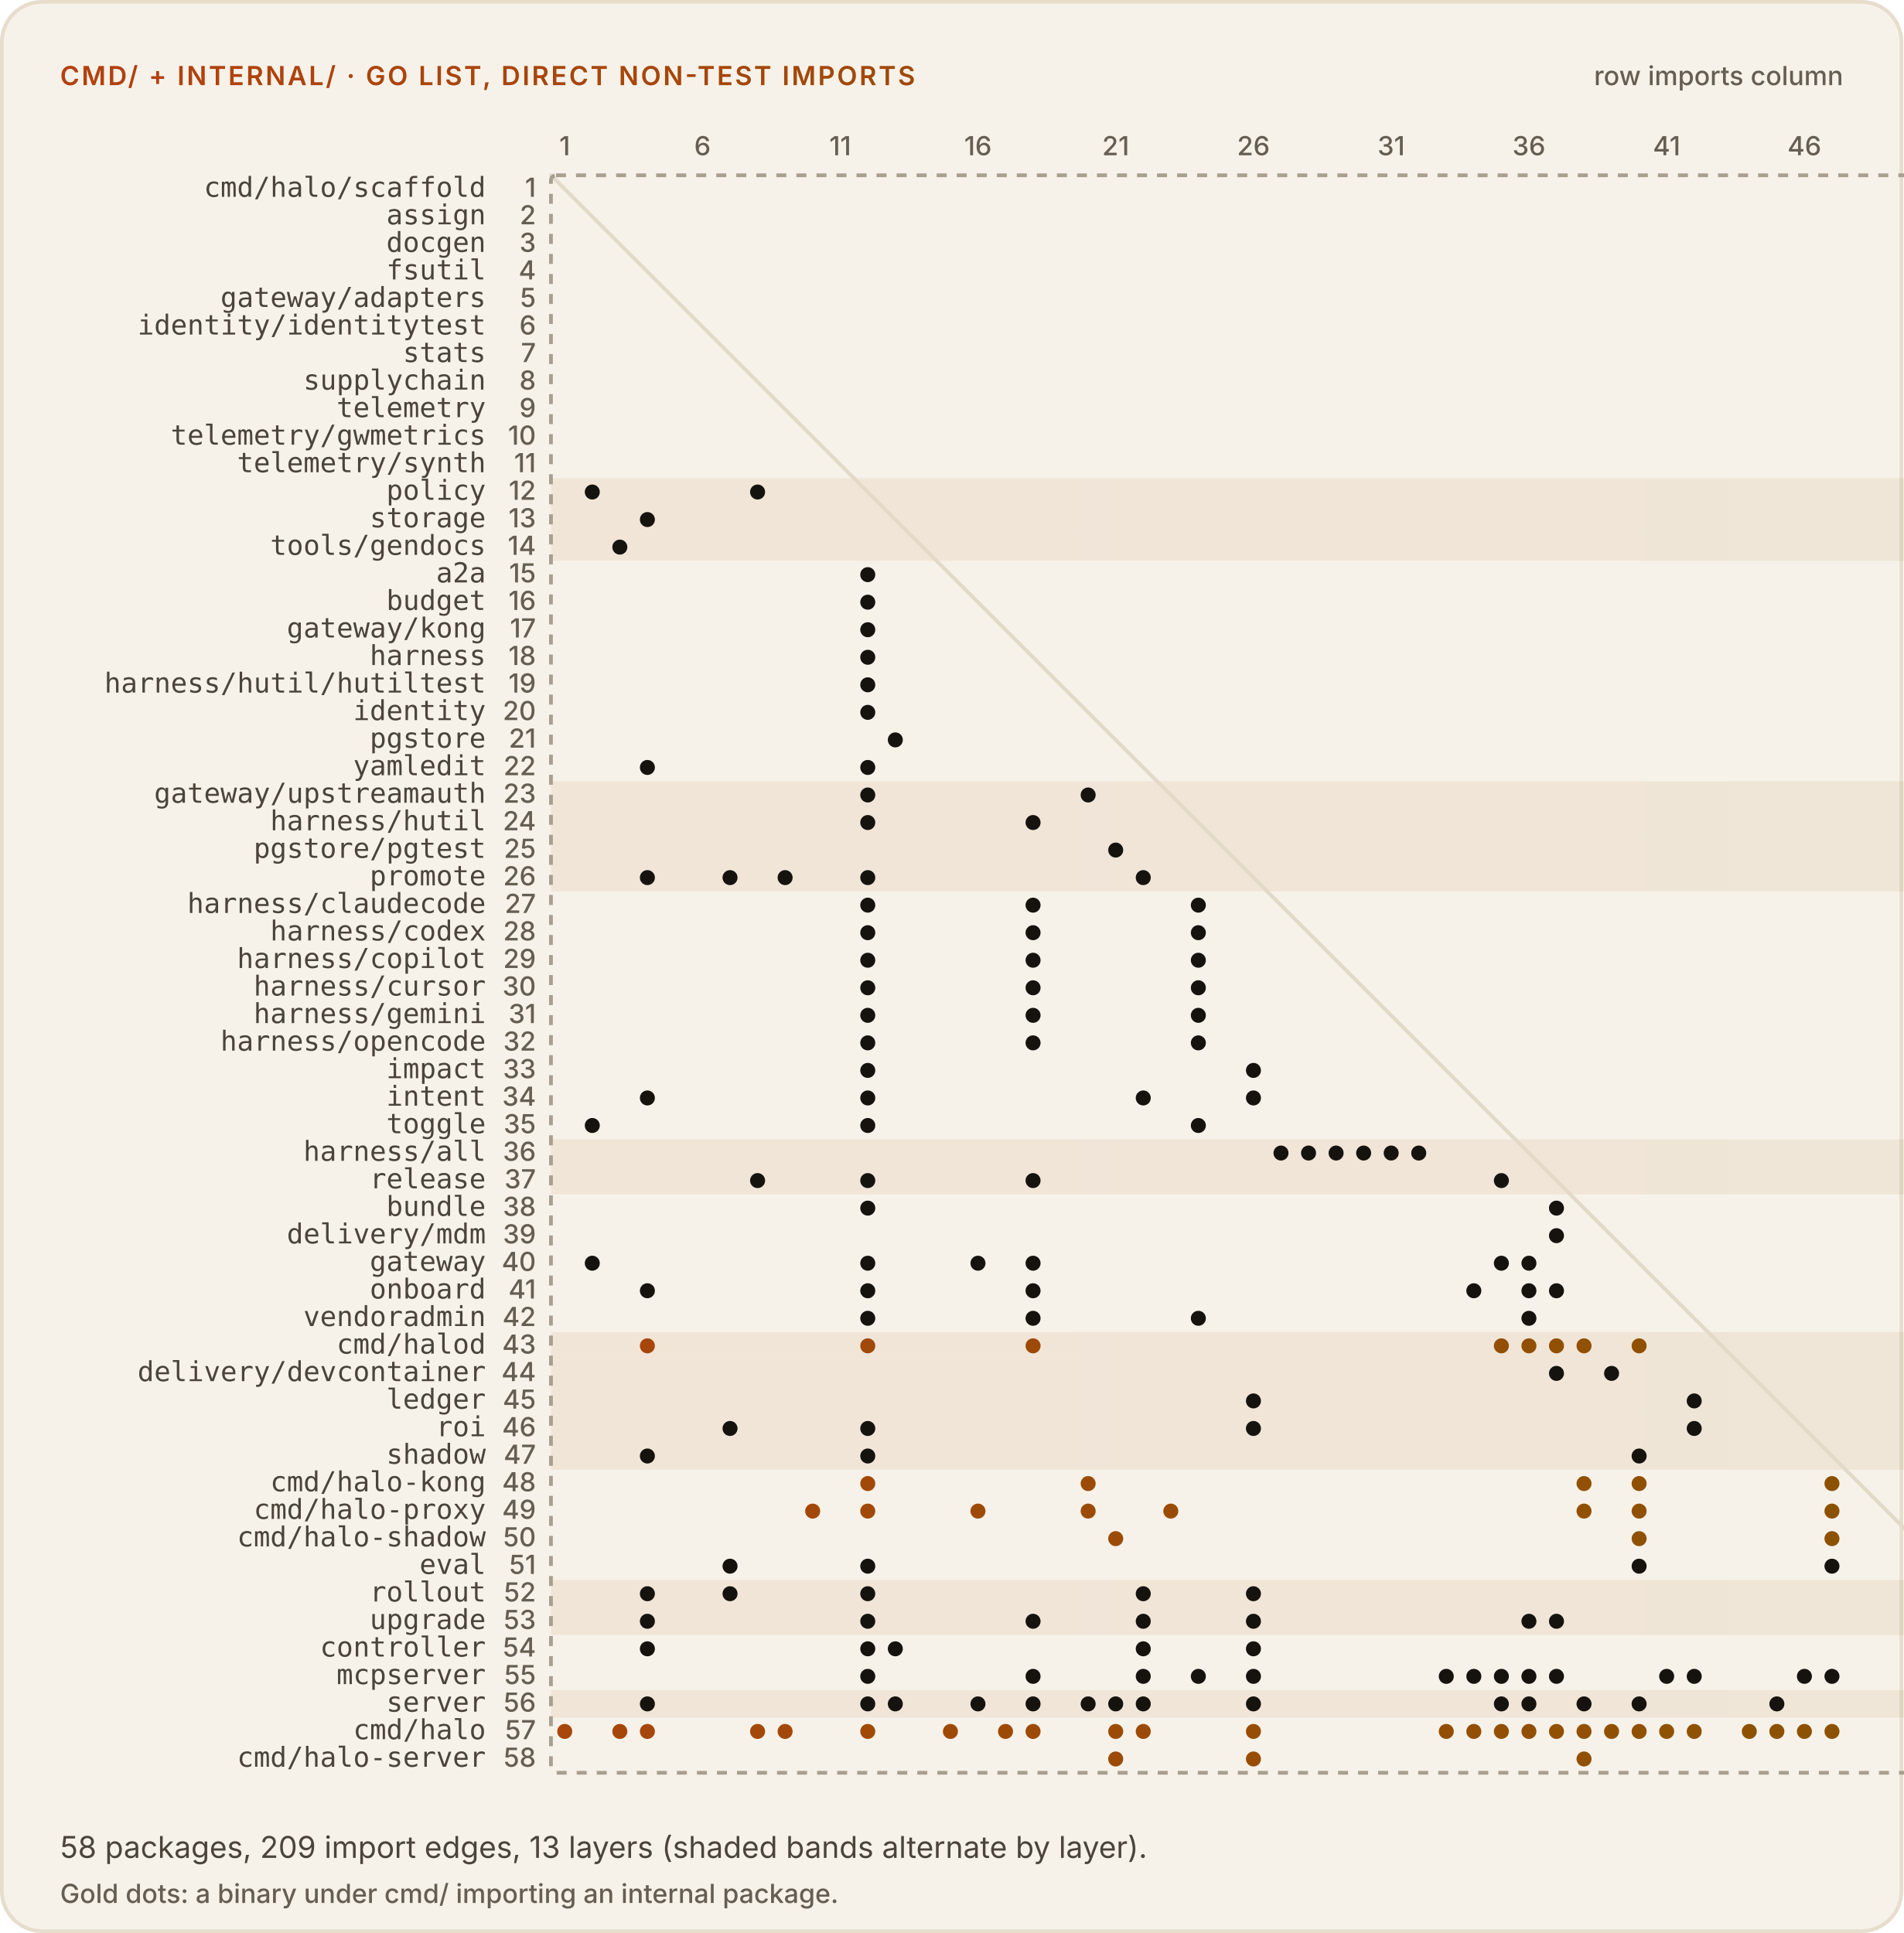
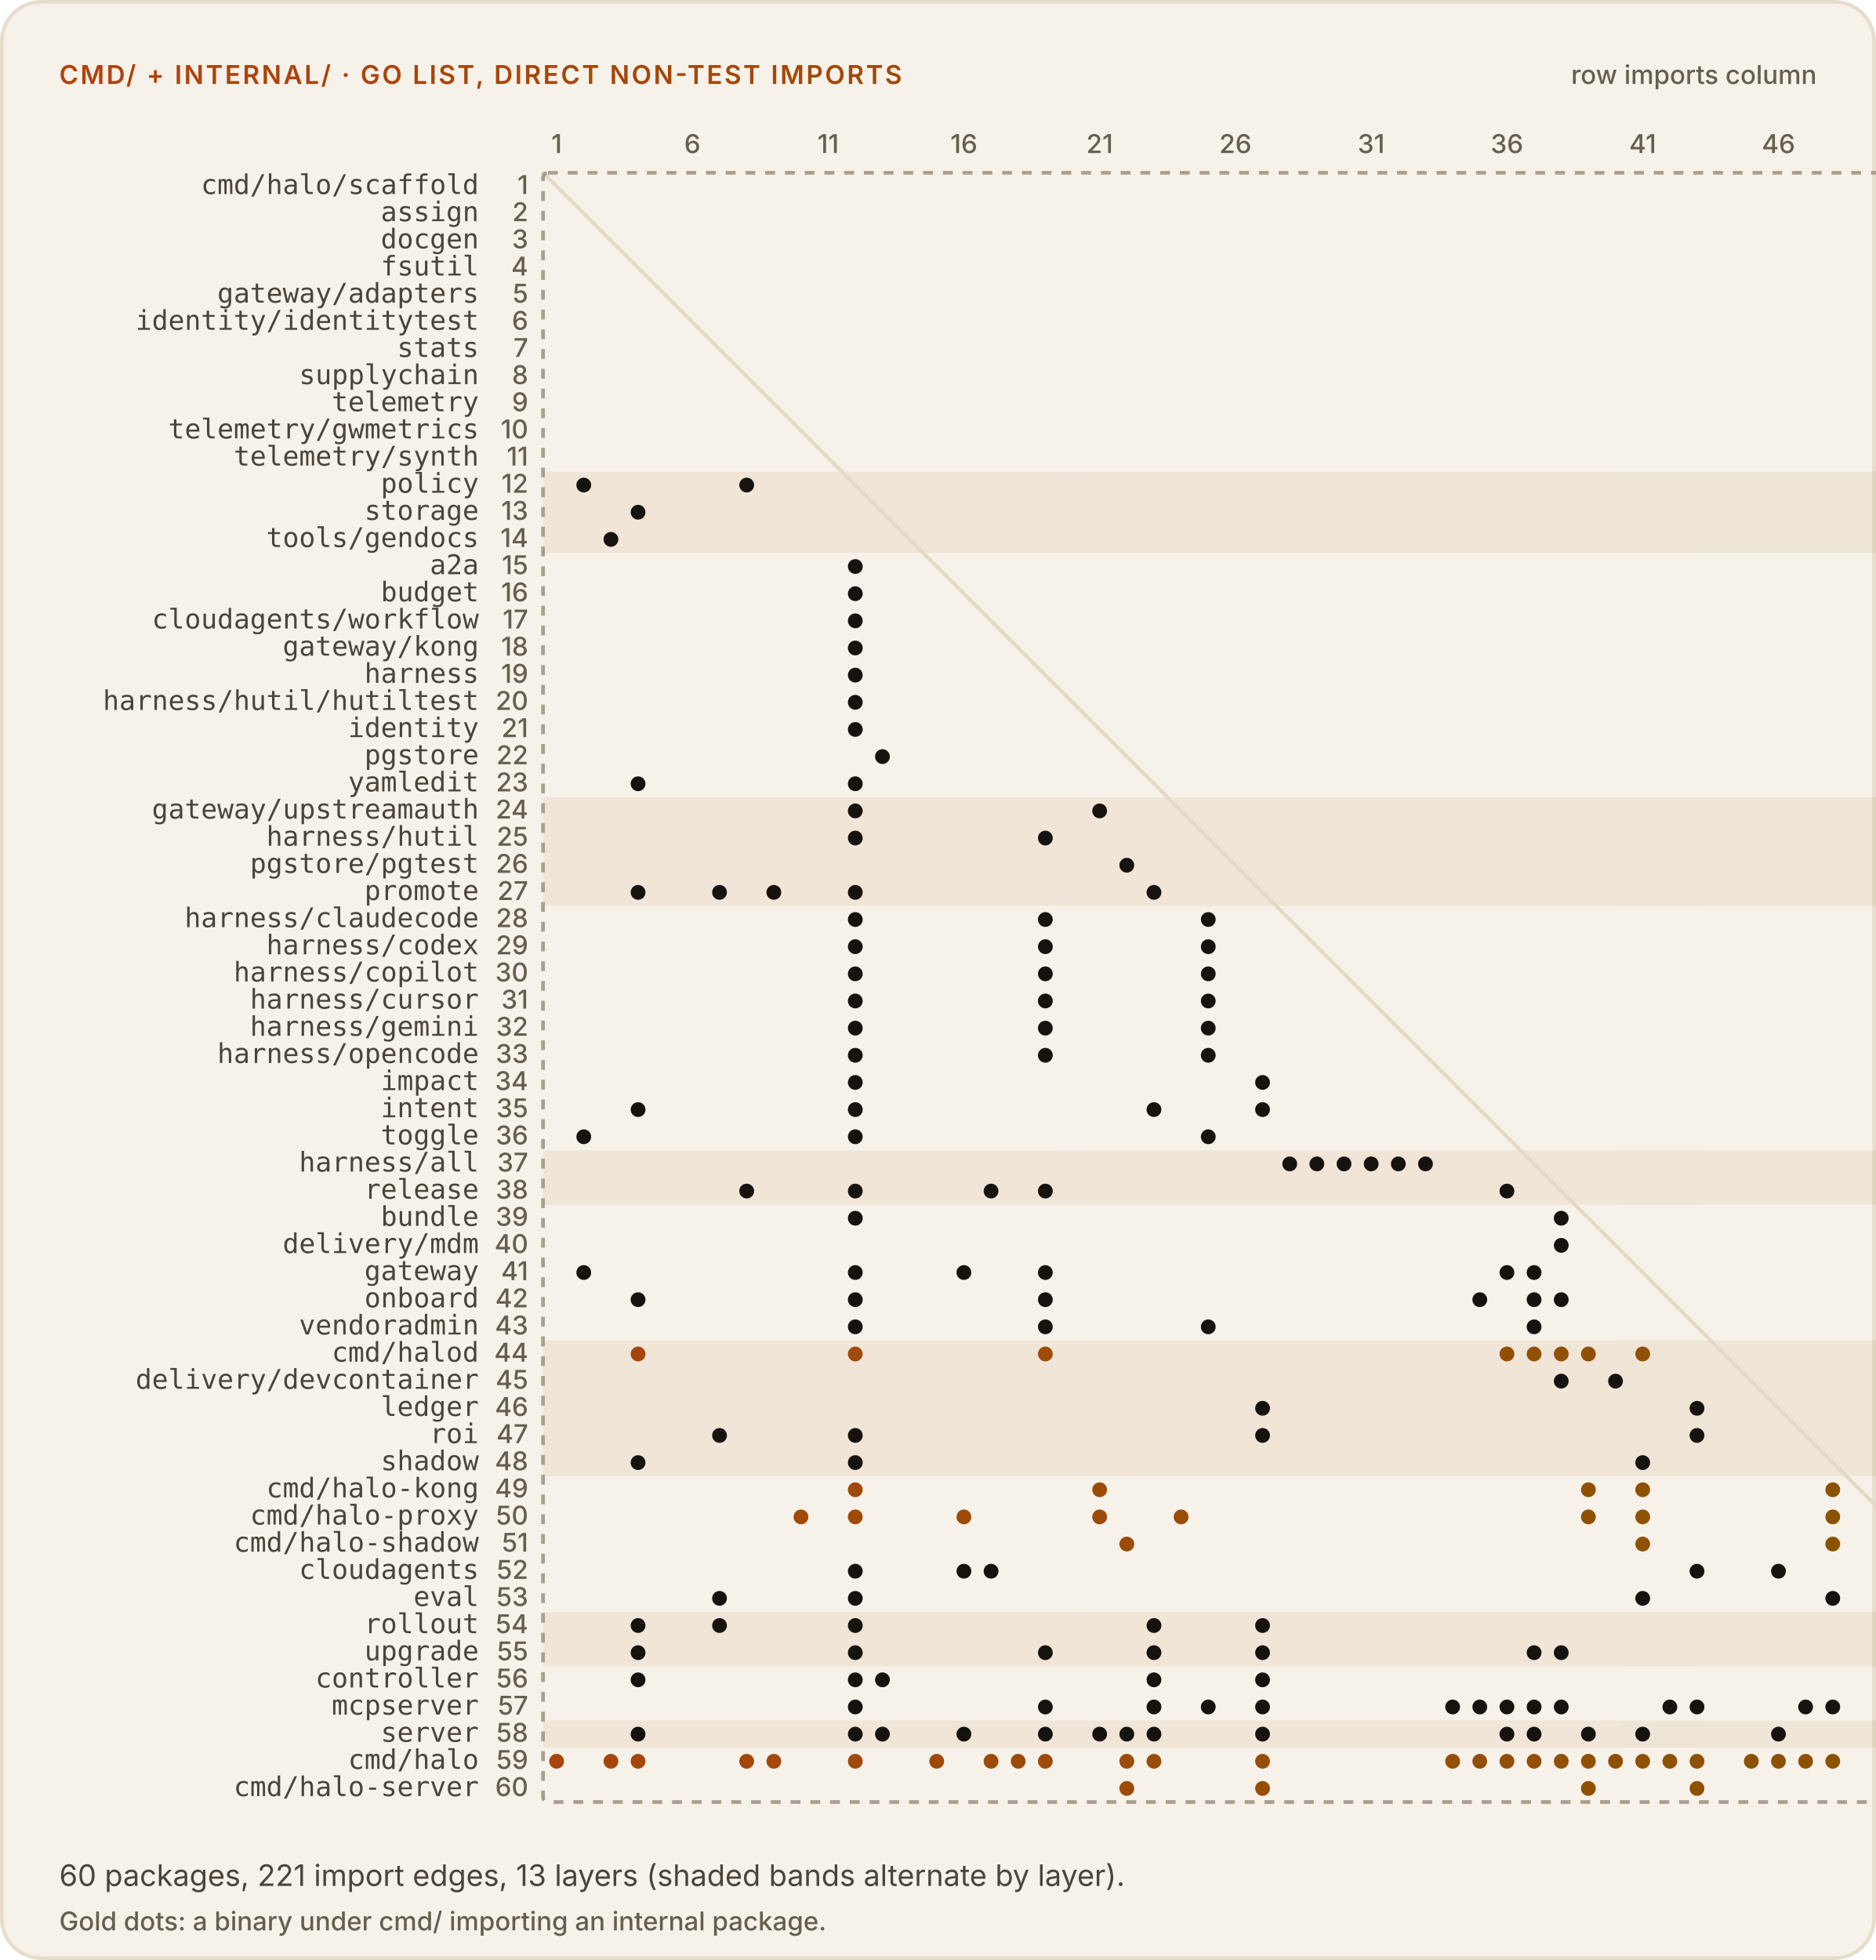
- <svg xmlns="http://www.w3.org/2000/svg" viewBox="0 0 760 772" width="760" height="772" role="img" aria-labelledby="t d" font-family="ui-sans-serif,-apple-system,Inter,'Segoe UI',sans-serif">
+ <svg xmlns="http://www.w3.org/2000/svg" viewBox="0 0 760 794" width="760" height="794" role="img" aria-labelledby="t d" font-family="ui-sans-serif,-apple-system,Inter,'Segoe UI',sans-serif">
  <style>
.cv{fill:#f7f2e9;stroke:#e6ddcd;stroke-width:1.5}
.card{fill:#fffdf9;stroke:#e3d9c8;stroke-width:1.5}
.soft{fill:url(#gs)}
.ring{fill:none;stroke:url(#ga);stroke-width:1.5}
.dcard{fill:#fbedea;stroke:#b42323;stroke-width:1.5}
.ghost{fill:none;stroke:#a89f90;stroke-width:1.5;stroke-dasharray:4 4}
.zone{fill:#f3ece0;stroke:#e0d5c2;stroke-width:1.5}
.chip{fill:#f3ece0;stroke:#e3d9c8;stroke-width:1}
text{font-family:ui-sans-serif,-apple-system,Inter,'Segoe UI',sans-serif}
.t{font-size:13.5px;font-weight:600;fill:#16130f}
.tm{font:600 12.5px ui-monospace,'SF Mono','JetBrains Mono',Menlo,Consolas,monospace;fill:#16130f}
.td{fill:#b42323}
.s{font-size:12px;fill:#4a443b}
.m{font:11px ui-monospace,'SF Mono','JetBrains Mono',Menlo,Consolas,monospace;fill:#4a443b}
.xs{font-size:10.5px;font-weight:500;fill:#655e52}
.xm{font-family:ui-monospace,'SF Mono','JetBrains Mono',Menlo,Consolas,monospace;font-weight:400}
.xa{fill:url(#ga);font-weight:600}
.xd{fill:#b42323;font-weight:600}
.xw{fill:#fffdf9;font-weight:600}
.k{font-size:10.5px;font-weight:600;letter-spacing:.08em;fill:#655e52}
.ka{fill:url(#ga)}
.h1{font-size:42px;font-weight:700;letter-spacing:-.02em;fill:#16130f}
.ln,.la,.ld,.lm{fill:none;stroke-width:1.5;stroke-linecap:round;stroke-linejoin:round}
.ln{stroke:#a89f90}.la{stroke:url(#ga)}.ld{stroke:#b42323}.lm{stroke:#e3d9c8}
.lane{stroke:#e3d9c8;stroke-width:1.5;stroke-dasharray:3 4}
.dash{stroke-dasharray:5 5}
.dl{fill:#a89f90}.da{fill:url(#ga)}.dd{fill:#b42323}
.pl{fill:#f7f2e9}.pa{fill:#f7f2e9;stroke:url(#ga);stroke-width:1}
.pd{fill:#fbedea;stroke:#b42323;stroke-width:1}.ps{fill:url(#ga)}
.fa{fill:url(#ga)}.fs{fill:url(#gs)}.fm{fill:#f3ece0}.fd{fill:#b42323}.ft{fill:#16130f}
.bdg{fill:url(#ga)}.bn{font-size:9.5px;font-weight:700;fill:#fffdf9}
.ic{fill:none;stroke:url(#ga);stroke-width:1.75;stroke-linecap:round;stroke-linejoin:round}
.pkt{fill:url(#ga)}
.grow{transform-box:fill-box;transform-origin:left;animation:grow 4.8s cubic-bezier(.6,0,.2,1) infinite}
@keyframes grow{0%{transform:scaleX(.08)}25%{transform:scaleX(.3)}50%{transform:scaleX(.55)}75%,100%{transform:scaleX(1)}}
.flow{stroke-dasharray:4 6;animation:flow 1.1s linear infinite}
@keyframes flow{to{stroke-dashoffset:-20}}
.blink{animation:blink 3.2s ease-in-out infinite}
@keyframes blink{0%,100%{opacity:.18}35%,65%{opacity:1}}
.pulse{transform-box:fill-box;transform-origin:center;animation:pulse 2.8s ease-out infinite}
@keyframes pulse{0%{opacity:.55;transform:scale(.6)}100%{opacity:0;transform:scale(1.5)}}
@media (prefers-reduced-motion:reduce){.flow,.blink,.pulse,.grow{animation:none}.blink{opacity:1}.pulse,.pkt{display:none}}
</style>
  <defs>
    <linearGradient id="ga" gradientUnits="userSpaceOnUse" x1="0" y1="0" x2="760" y2="0">
      <stop offset="0" stop-color="#b4400f" />
      <stop offset="1" stop-color="#8a5300" />
    </linearGradient>
    <linearGradient id="gs" gradientUnits="userSpaceOnUse" x1="0" y1="0" x2="760" y2="0">
      <stop offset="0" stop-color="#b4400f" stop-opacity="0.08" />
      <stop offset="1" stop-color="#8a5300" stop-opacity="0.08" />
    </linearGradient>
    <filter id="sh" x="-10%" y="-10%" width="120%" height="140%">
      <feDropShadow dx="0" dy="1" stdDeviation="1.6" flood-color="#3c280a" flood-opacity="0.08" />
    </filter>
  </defs>
-   <rect class="cv" x=".75" y=".75" width="758.5" height="770.5" rx="16" />
+   <rect class="cv" x=".75" y=".75" width="758.5" height="792.5" rx="16" />
  <text class="k ka" x="24" y="34">CMD/ + INTERNAL/ · GO LIST, DIRECT NON-TEST IMPORTS</text>
  <text class="xs" x="736" y="34" text-anchor="end">row imports column</text>
  <text class="m" x="194" y="78.6" text-anchor="end">cmd/halo/scaffold</text>
  <text class="xs" x="214" y="78.6" text-anchor="end">1</text>
  <text class="m" x="194" y="89.6" text-anchor="end">assign</text>
  <text class="xs" x="214" y="89.6" text-anchor="end">2</text>
  <text class="m" x="194" y="100.6" text-anchor="end">docgen</text>
  <text class="xs" x="214" y="100.6" text-anchor="end">3</text>
  <text class="m" x="194" y="111.6" text-anchor="end">fsutil</text>
  <text class="xs" x="214" y="111.6" text-anchor="end">4</text>
  <text class="m" x="194" y="122.6" text-anchor="end">gateway/adapters</text>
  <text class="xs" x="214" y="122.6" text-anchor="end">5</text>
  <text class="m" x="194" y="133.6" text-anchor="end">identity/identitytest</text>
  <text class="xs" x="214" y="133.6" text-anchor="end">6</text>
  <text class="m" x="194" y="144.6" text-anchor="end">stats</text>
  <text class="xs" x="214" y="144.6" text-anchor="end">7</text>
  <text class="m" x="194" y="155.6" text-anchor="end">supplychain</text>
  <text class="xs" x="214" y="155.6" text-anchor="end">8</text>
  <text class="m" x="194" y="166.6" text-anchor="end">telemetry</text>
  <text class="xs" x="214" y="166.6" text-anchor="end">9</text>
  <text class="m" x="194" y="177.6" text-anchor="end">telemetry/gwmetrics</text>
  <text class="xs" x="214" y="177.6" text-anchor="end">10</text>
  <text class="m" x="194" y="188.6" text-anchor="end">telemetry/synth</text>
  <text class="xs" x="214" y="188.6" text-anchor="end">11</text>
-   <rect class="fs" x="220" y="191" width="638" height="11" />
+   <rect class="fs" x="220" y="191" width="660" height="11" />
  <text class="m" x="194" y="199.6" text-anchor="end">policy</text>
  <text class="xs" x="214" y="199.6" text-anchor="end">12</text>
-   <rect class="fs" x="220" y="202" width="638" height="11" />
+   <rect class="fs" x="220" y="202" width="660" height="11" />
  <text class="m" x="194" y="210.6" text-anchor="end">storage</text>
  <text class="xs" x="214" y="210.6" text-anchor="end">13</text>
-   <rect class="fs" x="220" y="213" width="638" height="11" />
+   <rect class="fs" x="220" y="213" width="660" height="11" />
  <text class="m" x="194" y="221.6" text-anchor="end">tools/gendocs</text>
  <text class="xs" x="214" y="221.6" text-anchor="end">14</text>
  <text class="m" x="194" y="232.6" text-anchor="end">a2a</text>
  <text class="xs" x="214" y="232.6" text-anchor="end">15</text>
  <text class="m" x="194" y="243.6" text-anchor="end">budget</text>
  <text class="xs" x="214" y="243.6" text-anchor="end">16</text>
-   <text class="m" x="194" y="254.6" text-anchor="end">gateway/kong</text>
+   <text class="m" x="194" y="254.6" text-anchor="end">cloudagents/workflow</text>
  <text class="xs" x="214" y="254.6" text-anchor="end">17</text>
-   <text class="m" x="194" y="265.6" text-anchor="end">harness</text>
+   <text class="m" x="194" y="265.6" text-anchor="end">gateway/kong</text>
  <text class="xs" x="214" y="265.6" text-anchor="end">18</text>
-   <text class="m" x="194" y="276.6" text-anchor="end">harness/hutil/hutiltest</text>
+   <text class="m" x="194" y="276.6" text-anchor="end">harness</text>
  <text class="xs" x="214" y="276.6" text-anchor="end">19</text>
-   <text class="m" x="194" y="287.6" text-anchor="end">identity</text>
+   <text class="m" x="194" y="287.6" text-anchor="end">harness/hutil/hutiltest</text>
  <text class="xs" x="214" y="287.6" text-anchor="end">20</text>
-   <text class="m" x="194" y="298.6" text-anchor="end">pgstore</text>
+   <text class="m" x="194" y="298.6" text-anchor="end">identity</text>
  <text class="xs" x="214" y="298.6" text-anchor="end">21</text>
-   <text class="m" x="194" y="309.6" text-anchor="end">yamledit</text>
+   <text class="m" x="194" y="309.6" text-anchor="end">pgstore</text>
  <text class="xs" x="214" y="309.6" text-anchor="end">22</text>
-   <rect class="fs" x="220" y="312" width="638" height="11" />
-   <text class="m" x="194" y="320.6" text-anchor="end">gateway/upstreamauth</text>
+   <text class="m" x="194" y="320.6" text-anchor="end">yamledit</text>
  <text class="xs" x="214" y="320.6" text-anchor="end">23</text>
-   <rect class="fs" x="220" y="323" width="638" height="11" />
-   <text class="m" x="194" y="331.6" text-anchor="end">harness/hutil</text>
+   <rect class="fs" x="220" y="323" width="660" height="11" />
+   <text class="m" x="194" y="331.6" text-anchor="end">gateway/upstreamauth</text>
  <text class="xs" x="214" y="331.6" text-anchor="end">24</text>
-   <rect class="fs" x="220" y="334" width="638" height="11" />
-   <text class="m" x="194" y="342.6" text-anchor="end">pgstore/pgtest</text>
+   <rect class="fs" x="220" y="334" width="660" height="11" />
+   <text class="m" x="194" y="342.6" text-anchor="end">harness/hutil</text>
  <text class="xs" x="214" y="342.6" text-anchor="end">25</text>
-   <rect class="fs" x="220" y="345" width="638" height="11" />
-   <text class="m" x="194" y="353.6" text-anchor="end">promote</text>
+   <rect class="fs" x="220" y="345" width="660" height="11" />
+   <text class="m" x="194" y="353.6" text-anchor="end">pgstore/pgtest</text>
  <text class="xs" x="214" y="353.6" text-anchor="end">26</text>
-   <text class="m" x="194" y="364.6" text-anchor="end">harness/claudecode</text>
+   <rect class="fs" x="220" y="356" width="660" height="11" />
+   <text class="m" x="194" y="364.6" text-anchor="end">promote</text>
  <text class="xs" x="214" y="364.6" text-anchor="end">27</text>
-   <text class="m" x="194" y="375.6" text-anchor="end">harness/codex</text>
+   <text class="m" x="194" y="375.6" text-anchor="end">harness/claudecode</text>
  <text class="xs" x="214" y="375.6" text-anchor="end">28</text>
-   <text class="m" x="194" y="386.6" text-anchor="end">harness/copilot</text>
+   <text class="m" x="194" y="386.6" text-anchor="end">harness/codex</text>
  <text class="xs" x="214" y="386.6" text-anchor="end">29</text>
-   <text class="m" x="194" y="397.6" text-anchor="end">harness/cursor</text>
+   <text class="m" x="194" y="397.6" text-anchor="end">harness/copilot</text>
  <text class="xs" x="214" y="397.6" text-anchor="end">30</text>
-   <text class="m" x="194" y="408.6" text-anchor="end">harness/gemini</text>
+   <text class="m" x="194" y="408.6" text-anchor="end">harness/cursor</text>
  <text class="xs" x="214" y="408.6" text-anchor="end">31</text>
-   <text class="m" x="194" y="419.6" text-anchor="end">harness/opencode</text>
+   <text class="m" x="194" y="419.6" text-anchor="end">harness/gemini</text>
  <text class="xs" x="214" y="419.6" text-anchor="end">32</text>
-   <text class="m" x="194" y="430.6" text-anchor="end">impact</text>
+   <text class="m" x="194" y="430.6" text-anchor="end">harness/opencode</text>
  <text class="xs" x="214" y="430.6" text-anchor="end">33</text>
-   <text class="m" x="194" y="441.6" text-anchor="end">intent</text>
+   <text class="m" x="194" y="441.6" text-anchor="end">impact</text>
  <text class="xs" x="214" y="441.6" text-anchor="end">34</text>
-   <text class="m" x="194" y="452.6" text-anchor="end">toggle</text>
+   <text class="m" x="194" y="452.6" text-anchor="end">intent</text>
  <text class="xs" x="214" y="452.6" text-anchor="end">35</text>
-   <rect class="fs" x="220" y="455" width="638" height="11" />
-   <text class="m" x="194" y="463.6" text-anchor="end">harness/all</text>
+   <text class="m" x="194" y="463.6" text-anchor="end">toggle</text>
  <text class="xs" x="214" y="463.6" text-anchor="end">36</text>
-   <rect class="fs" x="220" y="466" width="638" height="11" />
-   <text class="m" x="194" y="474.6" text-anchor="end">release</text>
+   <rect class="fs" x="220" y="466" width="660" height="11" />
+   <text class="m" x="194" y="474.6" text-anchor="end">harness/all</text>
  <text class="xs" x="214" y="474.6" text-anchor="end">37</text>
-   <text class="m" x="194" y="485.6" text-anchor="end">bundle</text>
+   <rect class="fs" x="220" y="477" width="660" height="11" />
+   <text class="m" x="194" y="485.6" text-anchor="end">release</text>
  <text class="xs" x="214" y="485.6" text-anchor="end">38</text>
-   <text class="m" x="194" y="496.6" text-anchor="end">delivery/mdm</text>
+   <text class="m" x="194" y="496.6" text-anchor="end">bundle</text>
  <text class="xs" x="214" y="496.6" text-anchor="end">39</text>
-   <text class="m" x="194" y="507.6" text-anchor="end">gateway</text>
+   <text class="m" x="194" y="507.6" text-anchor="end">delivery/mdm</text>
  <text class="xs" x="214" y="507.6" text-anchor="end">40</text>
-   <text class="m" x="194" y="518.6" text-anchor="end">onboard</text>
+   <text class="m" x="194" y="518.6" text-anchor="end">gateway</text>
  <text class="xs" x="214" y="518.6" text-anchor="end">41</text>
-   <text class="m" x="194" y="529.6" text-anchor="end">vendoradmin</text>
+   <text class="m" x="194" y="529.6" text-anchor="end">onboard</text>
  <text class="xs" x="214" y="529.6" text-anchor="end">42</text>
-   <rect class="fs" x="220" y="532" width="638" height="11" />
-   <text class="m" x="194" y="540.6" text-anchor="end">cmd/halod</text>
+   <text class="m" x="194" y="540.6" text-anchor="end">vendoradmin</text>
  <text class="xs" x="214" y="540.6" text-anchor="end">43</text>
-   <rect class="fs" x="220" y="543" width="638" height="11" />
-   <text class="m" x="194" y="551.6" text-anchor="end">delivery/devcontainer</text>
+   <rect class="fs" x="220" y="543" width="660" height="11" />
+   <text class="m" x="194" y="551.6" text-anchor="end">cmd/halod</text>
  <text class="xs" x="214" y="551.6" text-anchor="end">44</text>
-   <rect class="fs" x="220" y="554" width="638" height="11" />
-   <text class="m" x="194" y="562.6" text-anchor="end">ledger</text>
+   <rect class="fs" x="220" y="554" width="660" height="11" />
+   <text class="m" x="194" y="562.6" text-anchor="end">delivery/devcontainer</text>
  <text class="xs" x="214" y="562.6" text-anchor="end">45</text>
-   <rect class="fs" x="220" y="565" width="638" height="11" />
-   <text class="m" x="194" y="573.6" text-anchor="end">roi</text>
+   <rect class="fs" x="220" y="565" width="660" height="11" />
+   <text class="m" x="194" y="573.6" text-anchor="end">ledger</text>
  <text class="xs" x="214" y="573.6" text-anchor="end">46</text>
-   <rect class="fs" x="220" y="576" width="638" height="11" />
-   <text class="m" x="194" y="584.6" text-anchor="end">shadow</text>
+   <rect class="fs" x="220" y="576" width="660" height="11" />
+   <text class="m" x="194" y="584.6" text-anchor="end">roi</text>
  <text class="xs" x="214" y="584.6" text-anchor="end">47</text>
-   <text class="m" x="194" y="595.6" text-anchor="end">cmd/halo-kong</text>
+   <rect class="fs" x="220" y="587" width="660" height="11" />
+   <text class="m" x="194" y="595.6" text-anchor="end">shadow</text>
  <text class="xs" x="214" y="595.6" text-anchor="end">48</text>
-   <text class="m" x="194" y="606.6" text-anchor="end">cmd/halo-proxy</text>
+   <text class="m" x="194" y="606.6" text-anchor="end">cmd/halo-kong</text>
  <text class="xs" x="214" y="606.6" text-anchor="end">49</text>
-   <text class="m" x="194" y="617.6" text-anchor="end">cmd/halo-shadow</text>
+   <text class="m" x="194" y="617.6" text-anchor="end">cmd/halo-proxy</text>
  <text class="xs" x="214" y="617.6" text-anchor="end">50</text>
-   <text class="m" x="194" y="628.6" text-anchor="end">eval</text>
+   <text class="m" x="194" y="628.6" text-anchor="end">cmd/halo-shadow</text>
  <text class="xs" x="214" y="628.6" text-anchor="end">51</text>
-   <rect class="fs" x="220" y="631" width="638" height="11" />
-   <text class="m" x="194" y="639.6" text-anchor="end">rollout</text>
+   <text class="m" x="194" y="639.6" text-anchor="end">cloudagents</text>
  <text class="xs" x="214" y="639.6" text-anchor="end">52</text>
-   <rect class="fs" x="220" y="642" width="638" height="11" />
-   <text class="m" x="194" y="650.6" text-anchor="end">upgrade</text>
+   <text class="m" x="194" y="650.6" text-anchor="end">eval</text>
  <text class="xs" x="214" y="650.6" text-anchor="end">53</text>
-   <text class="m" x="194" y="661.6" text-anchor="end">controller</text>
+   <rect class="fs" x="220" y="653" width="660" height="11" />
+   <text class="m" x="194" y="661.6" text-anchor="end">rollout</text>
  <text class="xs" x="214" y="661.6" text-anchor="end">54</text>
-   <text class="m" x="194" y="672.6" text-anchor="end">mcpserver</text>
+   <rect class="fs" x="220" y="664" width="660" height="11" />
+   <text class="m" x="194" y="672.6" text-anchor="end">upgrade</text>
  <text class="xs" x="214" y="672.6" text-anchor="end">55</text>
-   <rect class="fs" x="220" y="675" width="638" height="11" />
-   <text class="m" x="194" y="683.6" text-anchor="end">server</text>
+   <text class="m" x="194" y="683.6" text-anchor="end">controller</text>
  <text class="xs" x="214" y="683.6" text-anchor="end">56</text>
-   <text class="m" x="194" y="694.6" text-anchor="end">cmd/halo</text>
+   <text class="m" x="194" y="694.6" text-anchor="end">mcpserver</text>
  <text class="xs" x="214" y="694.6" text-anchor="end">57</text>
-   <text class="m" x="194" y="705.6" text-anchor="end">cmd/halo-server</text>
+   <rect class="fs" x="220" y="697" width="660" height="11" />
+   <text class="m" x="194" y="705.6" text-anchor="end">server</text>
  <text class="xs" x="214" y="705.6" text-anchor="end">58</text>
+   <text class="m" x="194" y="716.6" text-anchor="end">cmd/halo</text>
+   <text class="xs" x="214" y="716.6" text-anchor="end">59</text>
+   <text class="m" x="194" y="727.6" text-anchor="end">cmd/halo-server</text>
+   <text class="xs" x="214" y="727.6" text-anchor="end">60</text>
  <text class="xs" x="225.5" y="62" text-anchor="middle">1</text>
  <text class="xs" x="280.5" y="62" text-anchor="middle">6</text>
  <text class="xs" x="335.5" y="62" text-anchor="middle">11</text>
  <text class="xs" x="390.5" y="62" text-anchor="middle">16</text>
  <text class="xs" x="445.5" y="62" text-anchor="middle">21</text>
  <text class="xs" x="500.5" y="62" text-anchor="middle">26</text>
  <text class="xs" x="555.5" y="62" text-anchor="middle">31</text>
  <text class="xs" x="610.5" y="62" text-anchor="middle">36</text>
  <text class="xs" x="665.5" y="62" text-anchor="middle">41</text>
  <text class="xs" x="720.5" y="62" text-anchor="middle">46</text>
  <text class="xs" x="775.5" y="62" text-anchor="middle">51</text>
  <text class="xs" x="830.5" y="62" text-anchor="middle">56</text>
-   <path class="lm" d="M220 70L858 708" />
-   <rect class="ghost" x="220" y="70" width="638" height="638" rx="2" />
+   <path class="lm" d="M220 70L880 730" />
+   <rect class="ghost" x="220" y="70" width="660" height="660" rx="2" />
  <circle class="ft" cx="236.5" cy="196.5" r="3" />
  <circle class="ft" cx="302.5" cy="196.5" r="3" />
  <circle class="ft" cx="258.5" cy="207.5" r="3" />
  <circle class="ft" cx="247.5" cy="218.5" r="3" />
  <circle class="ft" cx="346.5" cy="229.5" r="3" />
  <circle class="ft" cx="346.5" cy="240.5" r="3" />
  <circle class="ft" cx="346.5" cy="251.5" r="3" />
  <circle class="ft" cx="346.5" cy="262.5" r="3" />
  <circle class="ft" cx="346.5" cy="273.5" r="3" />
  <circle class="ft" cx="346.5" cy="284.5" r="3" />
-   <circle class="ft" cx="357.5" cy="295.5" r="3" />
-   <circle class="ft" cx="258.5" cy="306.5" r="3" />
-   <circle class="ft" cx="346.5" cy="306.5" r="3" />
-   <circle class="ft" cx="434.5" cy="317.5" r="3" />
+   <circle class="ft" cx="346.5" cy="295.5" r="3" />
+   <circle class="ft" cx="357.5" cy="306.5" r="3" />
+   <circle class="ft" cx="258.5" cy="317.5" r="3" />
  <circle class="ft" cx="346.5" cy="317.5" r="3" />
-   <circle class="ft" cx="412.5" cy="328.5" r="3" />
+   <circle class="ft" cx="445.5" cy="328.5" r="3" />
  <circle class="ft" cx="346.5" cy="328.5" r="3" />
-   <circle class="ft" cx="445.5" cy="339.5" r="3" />
-   <circle class="ft" cx="258.5" cy="350.5" r="3" />
-   <circle class="ft" cx="346.5" cy="350.5" r="3" />
-   <circle class="ft" cx="291.5" cy="350.5" r="3" />
-   <circle class="ft" cx="313.5" cy="350.5" r="3" />
+   <circle class="ft" cx="423.5" cy="339.5" r="3" />
+   <circle class="ft" cx="346.5" cy="339.5" r="3" />
  <circle class="ft" cx="456.5" cy="350.5" r="3" />
-   <circle class="ft" cx="412.5" cy="361.5" r="3" />
-   <circle class="ft" cx="478.5" cy="361.5" r="3" />
+   <circle class="ft" cx="258.5" cy="361.5" r="3" />
  <circle class="ft" cx="346.5" cy="361.5" r="3" />
-   <circle class="ft" cx="412.5" cy="372.5" r="3" />
-   <circle class="ft" cx="478.5" cy="372.5" r="3" />
+   <circle class="ft" cx="291.5" cy="361.5" r="3" />
+   <circle class="ft" cx="313.5" cy="361.5" r="3" />
+   <circle class="ft" cx="467.5" cy="361.5" r="3" />
+   <circle class="ft" cx="423.5" cy="372.5" r="3" />
+   <circle class="ft" cx="489.5" cy="372.5" r="3" />
  <circle class="ft" cx="346.5" cy="372.5" r="3" />
-   <circle class="ft" cx="412.5" cy="383.5" r="3" />
-   <circle class="ft" cx="478.5" cy="383.5" r="3" />
+   <circle class="ft" cx="423.5" cy="383.5" r="3" />
+   <circle class="ft" cx="489.5" cy="383.5" r="3" />
  <circle class="ft" cx="346.5" cy="383.5" r="3" />
-   <circle class="ft" cx="412.5" cy="394.5" r="3" />
-   <circle class="ft" cx="478.5" cy="394.5" r="3" />
+   <circle class="ft" cx="423.5" cy="394.5" r="3" />
+   <circle class="ft" cx="489.5" cy="394.5" r="3" />
  <circle class="ft" cx="346.5" cy="394.5" r="3" />
-   <circle class="ft" cx="412.5" cy="405.5" r="3" />
-   <circle class="ft" cx="478.5" cy="405.5" r="3" />
+   <circle class="ft" cx="423.5" cy="405.5" r="3" />
+   <circle class="ft" cx="489.5" cy="405.5" r="3" />
  <circle class="ft" cx="346.5" cy="405.5" r="3" />
-   <circle class="ft" cx="412.5" cy="416.5" r="3" />
-   <circle class="ft" cx="478.5" cy="416.5" r="3" />
+   <circle class="ft" cx="423.5" cy="416.5" r="3" />
+   <circle class="ft" cx="489.5" cy="416.5" r="3" />
  <circle class="ft" cx="346.5" cy="416.5" r="3" />
+   <circle class="ft" cx="423.5" cy="427.5" r="3" />
+   <circle class="ft" cx="489.5" cy="427.5" r="3" />
  <circle class="ft" cx="346.5" cy="427.5" r="3" />
-   <circle class="ft" cx="500.5" cy="427.5" r="3" />
-   <circle class="ft" cx="258.5" cy="438.5" r="3" />
  <circle class="ft" cx="346.5" cy="438.5" r="3" />
-   <circle class="ft" cx="500.5" cy="438.5" r="3" />
-   <circle class="ft" cx="456.5" cy="438.5" r="3" />
-   <circle class="ft" cx="236.5" cy="449.5" r="3" />
-   <circle class="ft" cx="478.5" cy="449.5" r="3" />
+   <circle class="ft" cx="511.5" cy="438.5" r="3" />
+   <circle class="ft" cx="258.5" cy="449.5" r="3" />
  <circle class="ft" cx="346.5" cy="449.5" r="3" />
-   <circle class="ft" cx="511.5" cy="460.5" r="3" />
-   <circle class="ft" cx="522.5" cy="460.5" r="3" />
-   <circle class="ft" cx="533.5" cy="460.5" r="3" />
-   <circle class="ft" cx="544.5" cy="460.5" r="3" />
-   <circle class="ft" cx="555.5" cy="460.5" r="3" />
-   <circle class="ft" cx="566.5" cy="460.5" r="3" />
-   <circle class="ft" cx="412.5" cy="471.5" r="3" />
-   <circle class="ft" cx="346.5" cy="471.5" r="3" />
-   <circle class="ft" cx="302.5" cy="471.5" r="3" />
-   <circle class="ft" cx="599.5" cy="471.5" r="3" />
+   <circle class="ft" cx="511.5" cy="449.5" r="3" />
+   <circle class="ft" cx="467.5" cy="449.5" r="3" />
+   <circle class="ft" cx="236.5" cy="460.5" r="3" />
+   <circle class="ft" cx="489.5" cy="460.5" r="3" />
+   <circle class="ft" cx="346.5" cy="460.5" r="3" />
+   <circle class="ft" cx="522.5" cy="471.5" r="3" />
+   <circle class="ft" cx="533.5" cy="471.5" r="3" />
+   <circle class="ft" cx="544.5" cy="471.5" r="3" />
+   <circle class="ft" cx="555.5" cy="471.5" r="3" />
+   <circle class="ft" cx="566.5" cy="471.5" r="3" />
+   <circle class="ft" cx="577.5" cy="471.5" r="3" />
+   <circle class="ft" cx="401.5" cy="482.5" r="3" />
+   <circle class="ft" cx="423.5" cy="482.5" r="3" />
  <circle class="ft" cx="346.5" cy="482.5" r="3" />
-   <circle class="ft" cx="621.5" cy="482.5" r="3" />
-   <circle class="ft" cx="621.5" cy="493.5" r="3" />
-   <circle class="ft" cx="236.5" cy="504.5" r="3" />
-   <circle class="ft" cx="390.5" cy="504.5" r="3" />
-   <circle class="ft" cx="412.5" cy="504.5" r="3" />
-   <circle class="ft" cx="610.5" cy="504.5" r="3" />
-   <circle class="ft" cx="346.5" cy="504.5" r="3" />
-   <circle class="ft" cx="599.5" cy="504.5" r="3" />
-   <circle class="ft" cx="258.5" cy="515.5" r="3" />
-   <circle class="ft" cx="412.5" cy="515.5" r="3" />
+   <circle class="ft" cx="302.5" cy="482.5" r="3" />
+   <circle class="ft" cx="610.5" cy="482.5" r="3" />
+   <circle class="ft" cx="346.5" cy="493.5" r="3" />
+   <circle class="ft" cx="632.5" cy="493.5" r="3" />
+   <circle class="ft" cx="632.5" cy="504.5" r="3" />
+   <circle class="ft" cx="236.5" cy="515.5" r="3" />
+   <circle class="ft" cx="390.5" cy="515.5" r="3" />
+   <circle class="ft" cx="423.5" cy="515.5" r="3" />
+   <circle class="ft" cx="621.5" cy="515.5" r="3" />
+   <circle class="ft" cx="346.5" cy="515.5" r="3" />
  <circle class="ft" cx="610.5" cy="515.5" r="3" />
-   <circle class="ft" cx="588.5" cy="515.5" r="3" />
-   <circle class="ft" cx="346.5" cy="515.5" r="3" />
-   <circle class="ft" cx="621.5" cy="515.5" r="3" />
-   <circle class="ft" cx="412.5" cy="526.5" r="3" />
-   <circle class="ft" cx="610.5" cy="526.5" r="3" />
-   <circle class="ft" cx="478.5" cy="526.5" r="3" />
+   <circle class="ft" cx="258.5" cy="526.5" r="3" />
+   <circle class="ft" cx="423.5" cy="526.5" r="3" />
+   <circle class="ft" cx="621.5" cy="526.5" r="3" />
+   <circle class="ft" cx="599.5" cy="526.5" r="3" />
  <circle class="ft" cx="346.5" cy="526.5" r="3" />
-   <circle class="fa" cx="632.5" cy="537.5" r="3" />
-   <circle class="fa" cx="258.5" cy="537.5" r="3" />
-   <circle class="fa" cx="654.5" cy="537.5" r="3" />
-   <circle class="fa" cx="412.5" cy="537.5" r="3" />
-   <circle class="fa" cx="610.5" cy="537.5" r="3" />
-   <circle class="fa" cx="346.5" cy="537.5" r="3" />
-   <circle class="fa" cx="621.5" cy="537.5" r="3" />
-   <circle class="fa" cx="599.5" cy="537.5" r="3" />
-   <circle class="ft" cx="643.5" cy="548.5" r="3" />
-   <circle class="ft" cx="621.5" cy="548.5" r="3" />
-   <circle class="ft" cx="500.5" cy="559.5" r="3" />
-   <circle class="ft" cx="676.5" cy="559.5" r="3" />
-   <circle class="ft" cx="346.5" cy="570.5" r="3" />
-   <circle class="ft" cx="500.5" cy="570.5" r="3" />
-   <circle class="ft" cx="291.5" cy="570.5" r="3" />
-   <circle class="ft" cx="676.5" cy="570.5" r="3" />
-   <circle class="ft" cx="258.5" cy="581.5" r="3" />
-   <circle class="ft" cx="654.5" cy="581.5" r="3" />
+   <circle class="ft" cx="632.5" cy="526.5" r="3" />
+   <circle class="ft" cx="423.5" cy="537.5" r="3" />
+   <circle class="ft" cx="621.5" cy="537.5" r="3" />
+   <circle class="ft" cx="489.5" cy="537.5" r="3" />
+   <circle class="ft" cx="346.5" cy="537.5" r="3" />
+   <circle class="fa" cx="643.5" cy="548.5" r="3" />
+   <circle class="fa" cx="258.5" cy="548.5" r="3" />
+   <circle class="fa" cx="665.5" cy="548.5" r="3" />
+   <circle class="fa" cx="423.5" cy="548.5" r="3" />
+   <circle class="fa" cx="621.5" cy="548.5" r="3" />
+   <circle class="fa" cx="346.5" cy="548.5" r="3" />
+   <circle class="fa" cx="632.5" cy="548.5" r="3" />
+   <circle class="fa" cx="610.5" cy="548.5" r="3" />
+   <circle class="ft" cx="654.5" cy="559.5" r="3" />
+   <circle class="ft" cx="632.5" cy="559.5" r="3" />
+   <circle class="ft" cx="511.5" cy="570.5" r="3" />
+   <circle class="ft" cx="687.5" cy="570.5" r="3" />
  <circle class="ft" cx="346.5" cy="581.5" r="3" />
-   <circle class="fa" cx="632.5" cy="592.5" r="3" />
-   <circle class="fa" cx="654.5" cy="592.5" r="3" />
-   <circle class="fa" cx="434.5" cy="592.5" r="3" />
-   <circle class="fa" cx="346.5" cy="592.5" r="3" />
-   <circle class="fa" cx="731.5" cy="592.5" r="3" />
-   <circle class="fa" cx="390.5" cy="603.5" r="3" />
-   <circle class="fa" cx="632.5" cy="603.5" r="3" />
-   <circle class="fa" cx="654.5" cy="603.5" r="3" />
-   <circle class="fa" cx="467.5" cy="603.5" r="3" />
-   <circle class="fa" cx="434.5" cy="603.5" r="3" />
+   <circle class="ft" cx="511.5" cy="581.5" r="3" />
+   <circle class="ft" cx="291.5" cy="581.5" r="3" />
+   <circle class="ft" cx="687.5" cy="581.5" r="3" />
+   <circle class="ft" cx="258.5" cy="592.5" r="3" />
+   <circle class="ft" cx="665.5" cy="592.5" r="3" />
+   <circle class="ft" cx="346.5" cy="592.5" r="3" />
+   <circle class="fa" cx="643.5" cy="603.5" r="3" />
+   <circle class="fa" cx="665.5" cy="603.5" r="3" />
+   <circle class="fa" cx="445.5" cy="603.5" r="3" />
  <circle class="fa" cx="346.5" cy="603.5" r="3" />
-   <circle class="fa" cx="731.5" cy="603.5" r="3" />
-   <circle class="fa" cx="324.5" cy="603.5" r="3" />
-   <circle class="fa" cx="654.5" cy="614.5" r="3" />
+   <circle class="fa" cx="742.5" cy="603.5" r="3" />
+   <circle class="fa" cx="390.5" cy="614.5" r="3" />
+   <circle class="fa" cx="643.5" cy="614.5" r="3" />
+   <circle class="fa" cx="665.5" cy="614.5" r="3" />
+   <circle class="fa" cx="478.5" cy="614.5" r="3" />
  <circle class="fa" cx="445.5" cy="614.5" r="3" />
-   <circle class="fa" cx="731.5" cy="614.5" r="3" />
-   <circle class="ft" cx="654.5" cy="625.5" r="3" />
-   <circle class="ft" cx="346.5" cy="625.5" r="3" />
-   <circle class="ft" cx="731.5" cy="625.5" r="3" />
-   <circle class="ft" cx="291.5" cy="625.5" r="3" />
-   <circle class="ft" cx="775.5" cy="636.5" r="3" />
-   <circle class="ft" cx="258.5" cy="636.5" r="3" />
+   <circle class="fa" cx="346.5" cy="614.5" r="3" />
+   <circle class="fa" cx="742.5" cy="614.5" r="3" />
+   <circle class="fa" cx="324.5" cy="614.5" r="3" />
+   <circle class="fa" cx="665.5" cy="625.5" r="3" />
+   <circle class="fa" cx="456.5" cy="625.5" r="3" />
+   <circle class="fa" cx="742.5" cy="625.5" r="3" />
+   <circle class="ft" cx="390.5" cy="636.5" r="3" />
+   <circle class="ft" cx="401.5" cy="636.5" r="3" />
+   <circle class="ft" cx="720.5" cy="636.5" r="3" />
  <circle class="ft" cx="346.5" cy="636.5" r="3" />
-   <circle class="ft" cx="500.5" cy="636.5" r="3" />
-   <circle class="ft" cx="291.5" cy="636.5" r="3" />
-   <circle class="ft" cx="456.5" cy="636.5" r="3" />
-   <circle class="ft" cx="775.5" cy="647.5" r="3" />
-   <circle class="ft" cx="258.5" cy="647.5" r="3" />
-   <circle class="ft" cx="412.5" cy="647.5" r="3" />
-   <circle class="ft" cx="610.5" cy="647.5" r="3" />
+   <circle class="ft" cx="687.5" cy="636.5" r="3" />
+   <circle class="ft" cx="665.5" cy="647.5" r="3" />
  <circle class="ft" cx="346.5" cy="647.5" r="3" />
-   <circle class="ft" cx="500.5" cy="647.5" r="3" />
-   <circle class="ft" cx="621.5" cy="647.5" r="3" />
-   <circle class="ft" cx="456.5" cy="647.5" r="3" />
+   <circle class="ft" cx="742.5" cy="647.5" r="3" />
+   <circle class="ft" cx="291.5" cy="647.5" r="3" />
+   <circle class="ft" cx="797.5" cy="658.5" r="3" />
  <circle class="ft" cx="258.5" cy="658.5" r="3" />
  <circle class="ft" cx="346.5" cy="658.5" r="3" />
-   <circle class="ft" cx="500.5" cy="658.5" r="3" />
-   <circle class="ft" cx="786.5" cy="658.5" r="3" />
-   <circle class="ft" cx="357.5" cy="658.5" r="3" />
-   <circle class="ft" cx="456.5" cy="658.5" r="3" />
-   <circle class="ft" cx="775.5" cy="669.5" r="3" />
-   <circle class="ft" cx="412.5" cy="669.5" r="3" />
-   <circle class="ft" cx="610.5" cy="669.5" r="3" />
-   <circle class="ft" cx="478.5" cy="669.5" r="3" />
-   <circle class="ft" cx="577.5" cy="669.5" r="3" />
-   <circle class="ft" cx="588.5" cy="669.5" r="3" />
-   <circle class="ft" cx="665.5" cy="669.5" r="3" />
+   <circle class="ft" cx="511.5" cy="658.5" r="3" />
+   <circle class="ft" cx="291.5" cy="658.5" r="3" />
+   <circle class="ft" cx="467.5" cy="658.5" r="3" />
+   <circle class="ft" cx="797.5" cy="669.5" r="3" />
+   <circle class="ft" cx="258.5" cy="669.5" r="3" />
+   <circle class="ft" cx="423.5" cy="669.5" r="3" />
+   <circle class="ft" cx="621.5" cy="669.5" r="3" />
  <circle class="ft" cx="346.5" cy="669.5" r="3" />
-   <circle class="ft" cx="500.5" cy="669.5" r="3" />
-   <circle class="ft" cx="621.5" cy="669.5" r="3" />
-   <circle class="ft" cx="720.5" cy="669.5" r="3" />
-   <circle class="ft" cx="786.5" cy="669.5" r="3" />
-   <circle class="ft" cx="731.5" cy="669.5" r="3" />
-   <circle class="ft" cx="599.5" cy="669.5" r="3" />
-   <circle class="ft" cx="797.5" cy="669.5" r="3" />
-   <circle class="ft" cx="676.5" cy="669.5" r="3" />
-   <circle class="ft" cx="456.5" cy="669.5" r="3" />
-   <circle class="ft" cx="390.5" cy="680.5" r="3" />
-   <circle class="ft" cx="632.5" cy="680.5" r="3" />
+   <circle class="ft" cx="511.5" cy="669.5" r="3" />
+   <circle class="ft" cx="632.5" cy="669.5" r="3" />
+   <circle class="ft" cx="467.5" cy="669.5" r="3" />
+   <circle class="ft" cx="258.5" cy="680.5" r="3" />
+   <circle class="ft" cx="346.5" cy="680.5" r="3" />
+   <circle class="ft" cx="511.5" cy="680.5" r="3" />
  <circle class="ft" cx="808.5" cy="680.5" r="3" />
-   <circle class="ft" cx="258.5" cy="680.5" r="3" />
-   <circle class="ft" cx="654.5" cy="680.5" r="3" />
-   <circle class="ft" cx="412.5" cy="680.5" r="3" />
-   <circle class="ft" cx="610.5" cy="680.5" r="3" />
-   <circle class="ft" cx="434.5" cy="680.5" r="3" />
-   <circle class="ft" cx="709.5" cy="680.5" r="3" />
-   <circle class="ft" cx="445.5" cy="680.5" r="3" />
-   <circle class="ft" cx="346.5" cy="680.5" r="3" />
-   <circle class="ft" cx="500.5" cy="680.5" r="3" />
-   <circle class="ft" cx="786.5" cy="680.5" r="3" />
  <circle class="ft" cx="357.5" cy="680.5" r="3" />
-   <circle class="ft" cx="599.5" cy="680.5" r="3" />
-   <circle class="ft" cx="456.5" cy="680.5" r="3" />
-   <circle class="fa" cx="225.5" cy="691.5" r="3" />
-   <circle class="fa" cx="379.5" cy="691.5" r="3" />
-   <circle class="fa" cx="632.5" cy="691.5" r="3" />
-   <circle class="fa" cx="808.5" cy="691.5" r="3" />
-   <circle class="fa" cx="698.5" cy="691.5" r="3" />
-   <circle class="fa" cx="643.5" cy="691.5" r="3" />
-   <circle class="fa" cx="247.5" cy="691.5" r="3" />
-   <circle class="fa" cx="775.5" cy="691.5" r="3" />
-   <circle class="fa" cx="258.5" cy="691.5" r="3" />
-   <circle class="fa" cx="654.5" cy="691.5" r="3" />
-   <circle class="fa" cx="401.5" cy="691.5" r="3" />
-   <circle class="fa" cx="412.5" cy="691.5" r="3" />
-   <circle class="fa" cx="610.5" cy="691.5" r="3" />
-   <circle class="fa" cx="577.5" cy="691.5" r="3" />
-   <circle class="fa" cx="588.5" cy="691.5" r="3" />
-   <circle class="fa" cx="709.5" cy="691.5" r="3" />
-   <circle class="fa" cx="819.5" cy="691.5" r="3" />
-   <circle class="fa" cx="665.5" cy="691.5" r="3" />
-   <circle class="fa" cx="445.5" cy="691.5" r="3" />
-   <circle class="fa" cx="346.5" cy="691.5" r="3" />
-   <circle class="fa" cx="500.5" cy="691.5" r="3" />
-   <circle class="fa" cx="621.5" cy="691.5" r="3" />
-   <circle class="fa" cx="720.5" cy="691.5" r="3" />
-   <circle class="fa" cx="786.5" cy="691.5" r="3" />
-   <circle class="fa" cx="830.5" cy="691.5" r="3" />
-   <circle class="fa" cx="731.5" cy="691.5" r="3" />
-   <circle class="fa" cx="302.5" cy="691.5" r="3" />
-   <circle class="fa" cx="313.5" cy="691.5" r="3" />
-   <circle class="fa" cx="599.5" cy="691.5" r="3" />
-   <circle class="fa" cx="797.5" cy="691.5" r="3" />
-   <circle class="fa" cx="676.5" cy="691.5" r="3" />
-   <circle class="fa" cx="456.5" cy="691.5" r="3" />
-   <circle class="fa" cx="632.5" cy="702.5" r="3" />
-   <circle class="fa" cx="808.5" cy="702.5" r="3" />
-   <circle class="fa" cx="445.5" cy="702.5" r="3" />
-   <circle class="fa" cx="500.5" cy="702.5" r="3" />
-   <circle class="fa" cx="786.5" cy="702.5" r="3" />
-   <circle class="fa" cx="830.5" cy="702.5" r="3" />
-   <text class="s" x="24" y="742">58 packages, 209 import edges, 13 layers (shaded bands alternate by layer).</text>
-   <text class="xs" x="24" y="760">Gold dots: a binary under cmd/ importing an internal package.</text>
+   <circle class="ft" cx="467.5" cy="680.5" r="3" />
+   <circle class="ft" cx="797.5" cy="691.5" r="3" />
+   <circle class="ft" cx="423.5" cy="691.5" r="3" />
+   <circle class="ft" cx="621.5" cy="691.5" r="3" />
+   <circle class="ft" cx="489.5" cy="691.5" r="3" />
+   <circle class="ft" cx="588.5" cy="691.5" r="3" />
+   <circle class="ft" cx="599.5" cy="691.5" r="3" />
+   <circle class="ft" cx="676.5" cy="691.5" r="3" />
+   <circle class="ft" cx="346.5" cy="691.5" r="3" />
+   <circle class="ft" cx="511.5" cy="691.5" r="3" />
+   <circle class="ft" cx="632.5" cy="691.5" r="3" />
+   <circle class="ft" cx="731.5" cy="691.5" r="3" />
+   <circle class="ft" cx="808.5" cy="691.5" r="3" />
+   <circle class="ft" cx="742.5" cy="691.5" r="3" />
+   <circle class="ft" cx="610.5" cy="691.5" r="3" />
+   <circle class="ft" cx="819.5" cy="691.5" r="3" />
+   <circle class="ft" cx="687.5" cy="691.5" r="3" />
+   <circle class="ft" cx="467.5" cy="691.5" r="3" />
+   <circle class="ft" cx="390.5" cy="702.5" r="3" />
+   <circle class="ft" cx="643.5" cy="702.5" r="3" />
+   <circle class="ft" cx="786.5" cy="702.5" r="3" />
+   <circle class="ft" cx="830.5" cy="702.5" r="3" />
+   <circle class="ft" cx="258.5" cy="702.5" r="3" />
+   <circle class="ft" cx="665.5" cy="702.5" r="3" />
+   <circle class="ft" cx="423.5" cy="702.5" r="3" />
+   <circle class="ft" cx="621.5" cy="702.5" r="3" />
+   <circle class="ft" cx="445.5" cy="702.5" r="3" />
+   <circle class="ft" cx="720.5" cy="702.5" r="3" />
+   <circle class="ft" cx="456.5" cy="702.5" r="3" />
+   <circle class="ft" cx="346.5" cy="702.5" r="3" />
+   <circle class="ft" cx="511.5" cy="702.5" r="3" />
+   <circle class="ft" cx="808.5" cy="702.5" r="3" />
+   <circle class="ft" cx="357.5" cy="702.5" r="3" />
+   <circle class="ft" cx="610.5" cy="702.5" r="3" />
+   <circle class="ft" cx="467.5" cy="702.5" r="3" />
+   <circle class="fa" cx="225.5" cy="713.5" r="3" />
+   <circle class="fa" cx="379.5" cy="713.5" r="3" />
+   <circle class="fa" cx="643.5" cy="713.5" r="3" />
+   <circle class="fa" cx="786.5" cy="713.5" r="3" />
+   <circle class="fa" cx="401.5" cy="713.5" r="3" />
+   <circle class="fa" cx="830.5" cy="713.5" r="3" />
+   <circle class="fa" cx="709.5" cy="713.5" r="3" />
+   <circle class="fa" cx="654.5" cy="713.5" r="3" />
+   <circle class="fa" cx="247.5" cy="713.5" r="3" />
+   <circle class="fa" cx="797.5" cy="713.5" r="3" />
+   <circle class="fa" cx="258.5" cy="713.5" r="3" />
+   <circle class="fa" cx="665.5" cy="713.5" r="3" />
+   <circle class="fa" cx="412.5" cy="713.5" r="3" />
+   <circle class="fa" cx="423.5" cy="713.5" r="3" />
+   <circle class="fa" cx="621.5" cy="713.5" r="3" />
+   <circle class="fa" cx="588.5" cy="713.5" r="3" />
+   <circle class="fa" cx="599.5" cy="713.5" r="3" />
+   <circle class="fa" cx="720.5" cy="713.5" r="3" />
+   <circle class="fa" cx="841.5" cy="713.5" r="3" />
+   <circle class="fa" cx="676.5" cy="713.5" r="3" />
+   <circle class="fa" cx="456.5" cy="713.5" r="3" />
+   <circle class="fa" cx="346.5" cy="713.5" r="3" />
+   <circle class="fa" cx="511.5" cy="713.5" r="3" />
+   <circle class="fa" cx="632.5" cy="713.5" r="3" />
+   <circle class="fa" cx="731.5" cy="713.5" r="3" />
+   <circle class="fa" cx="808.5" cy="713.5" r="3" />
+   <circle class="fa" cx="852.5" cy="713.5" r="3" />
+   <circle class="fa" cx="742.5" cy="713.5" r="3" />
+   <circle class="fa" cx="302.5" cy="713.5" r="3" />
+   <circle class="fa" cx="313.5" cy="713.5" r="3" />
+   <circle class="fa" cx="610.5" cy="713.5" r="3" />
+   <circle class="fa" cx="819.5" cy="713.5" r="3" />
+   <circle class="fa" cx="687.5" cy="713.5" r="3" />
+   <circle class="fa" cx="467.5" cy="713.5" r="3" />
+   <circle class="fa" cx="643.5" cy="724.5" r="3" />
+   <circle class="fa" cx="786.5" cy="724.5" r="3" />
+   <circle class="fa" cx="830.5" cy="724.5" r="3" />
+   <circle class="fa" cx="456.5" cy="724.5" r="3" />
+   <circle class="fa" cx="511.5" cy="724.5" r="3" />
+   <circle class="fa" cx="808.5" cy="724.5" r="3" />
+   <circle class="fa" cx="852.5" cy="724.5" r="3" />
+   <circle class="fa" cx="687.5" cy="724.5" r="3" />
+   <text class="s" x="24" y="764">60 packages, 221 import edges, 13 layers (shaded bands alternate by layer).</text>
+   <text class="xs" x="24" y="782">Gold dots: a binary under cmd/ importing an internal package.</text>
</svg>
